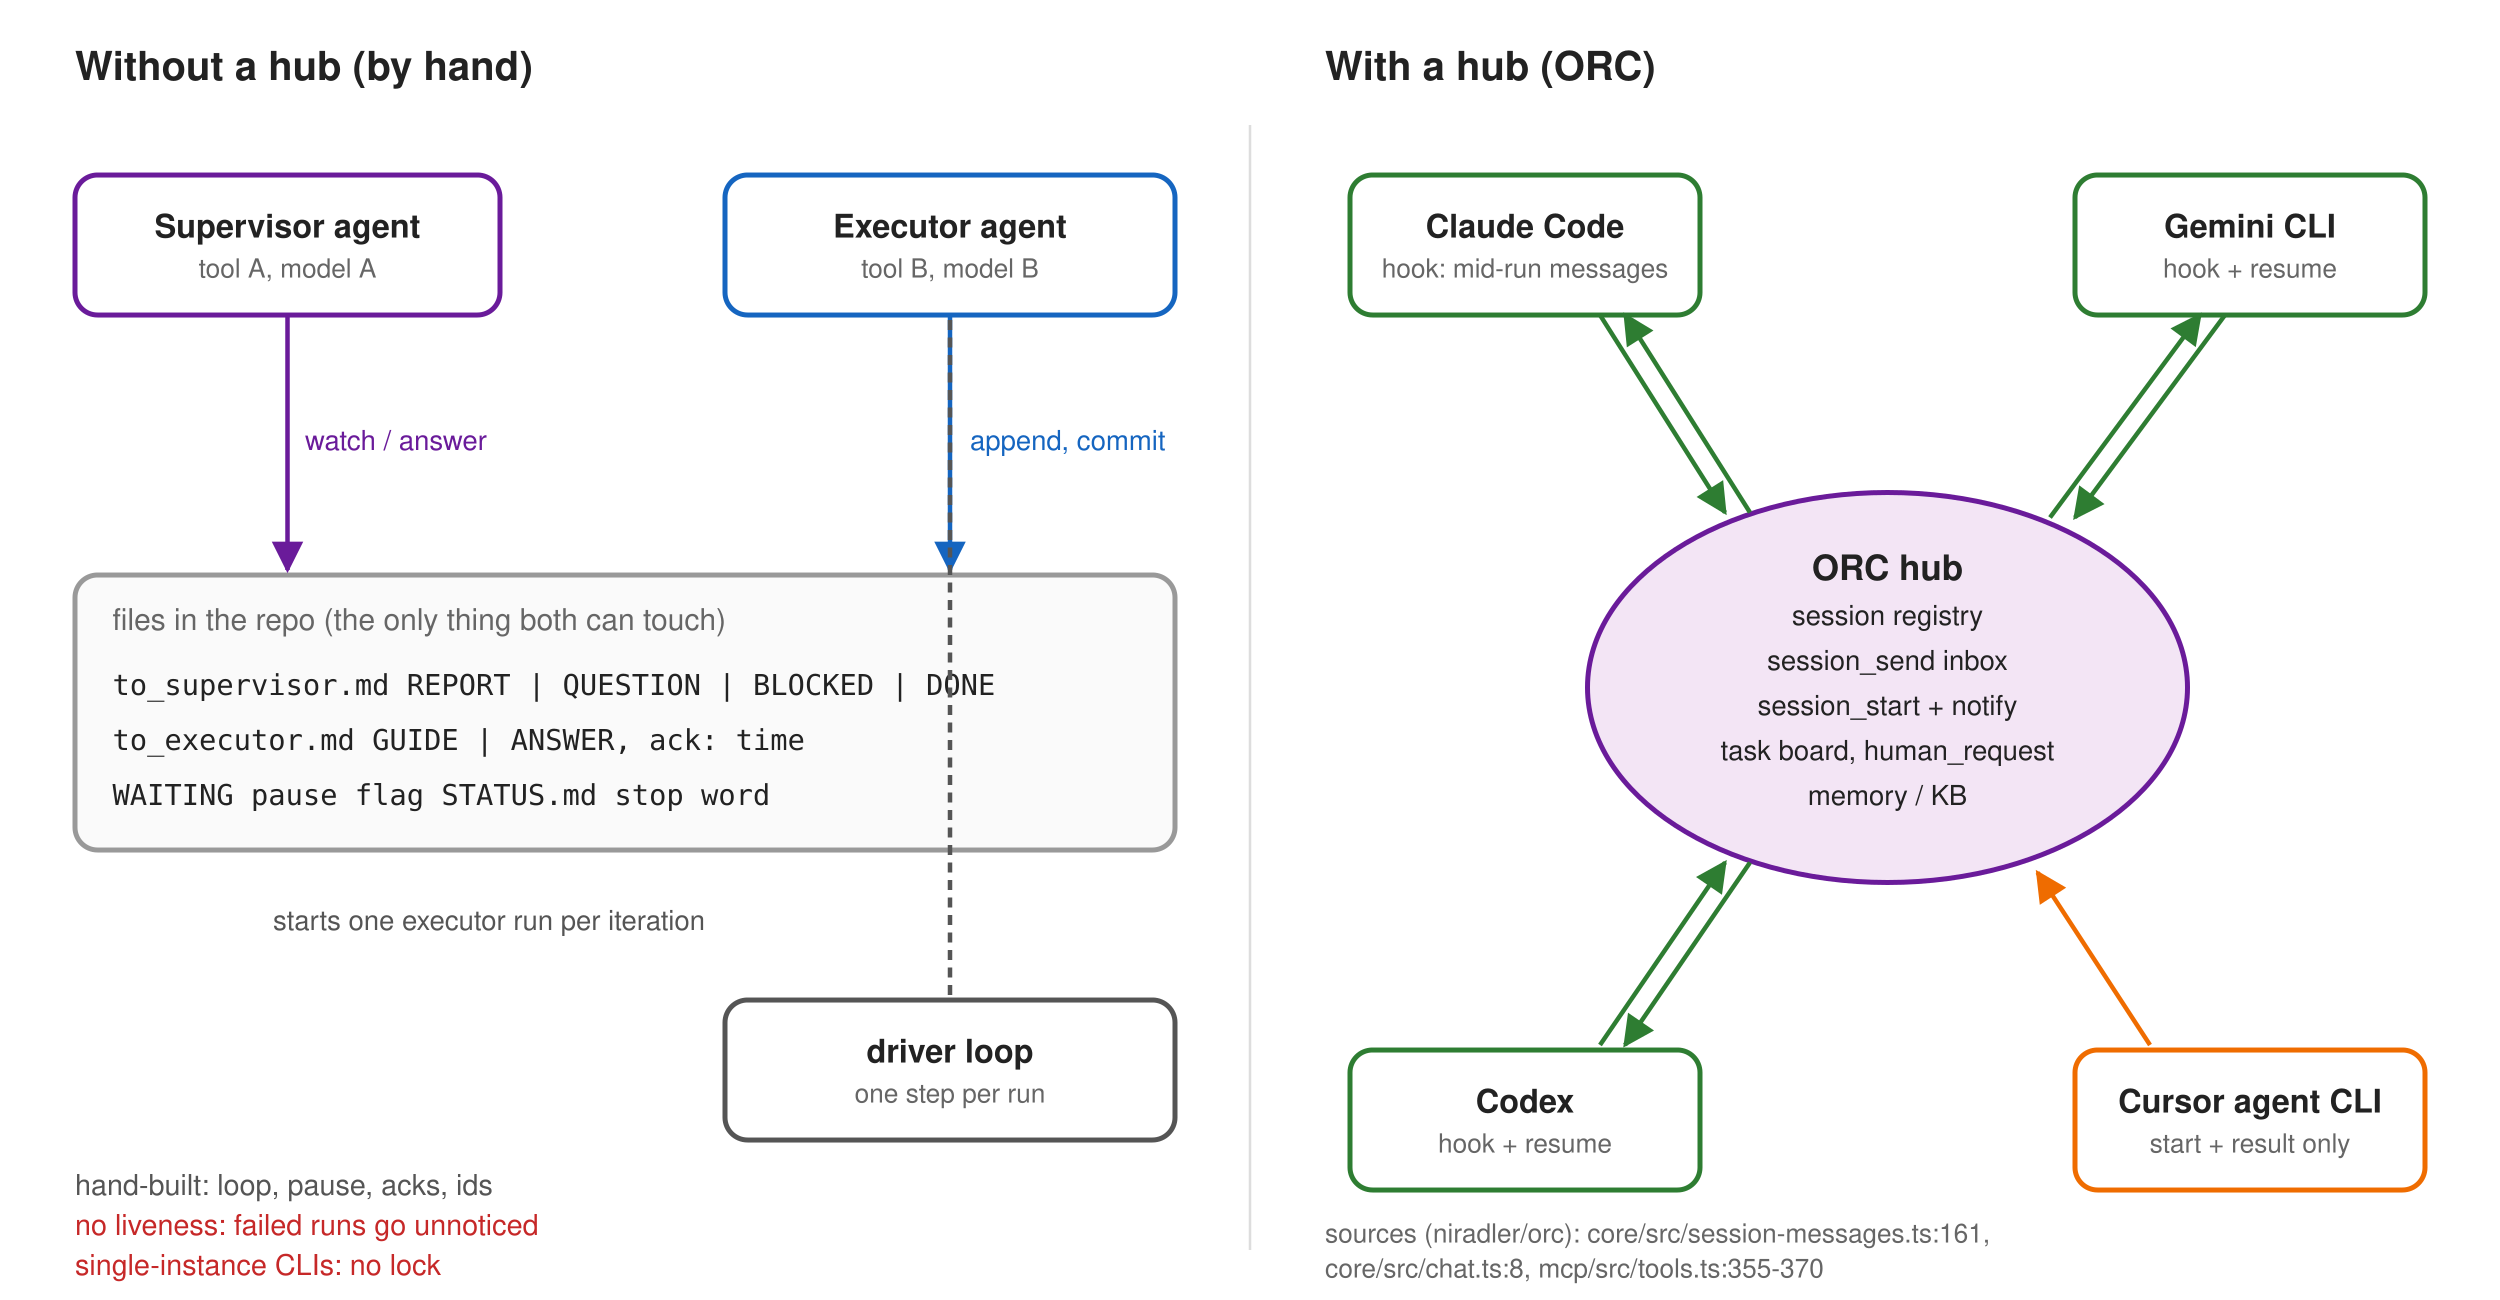
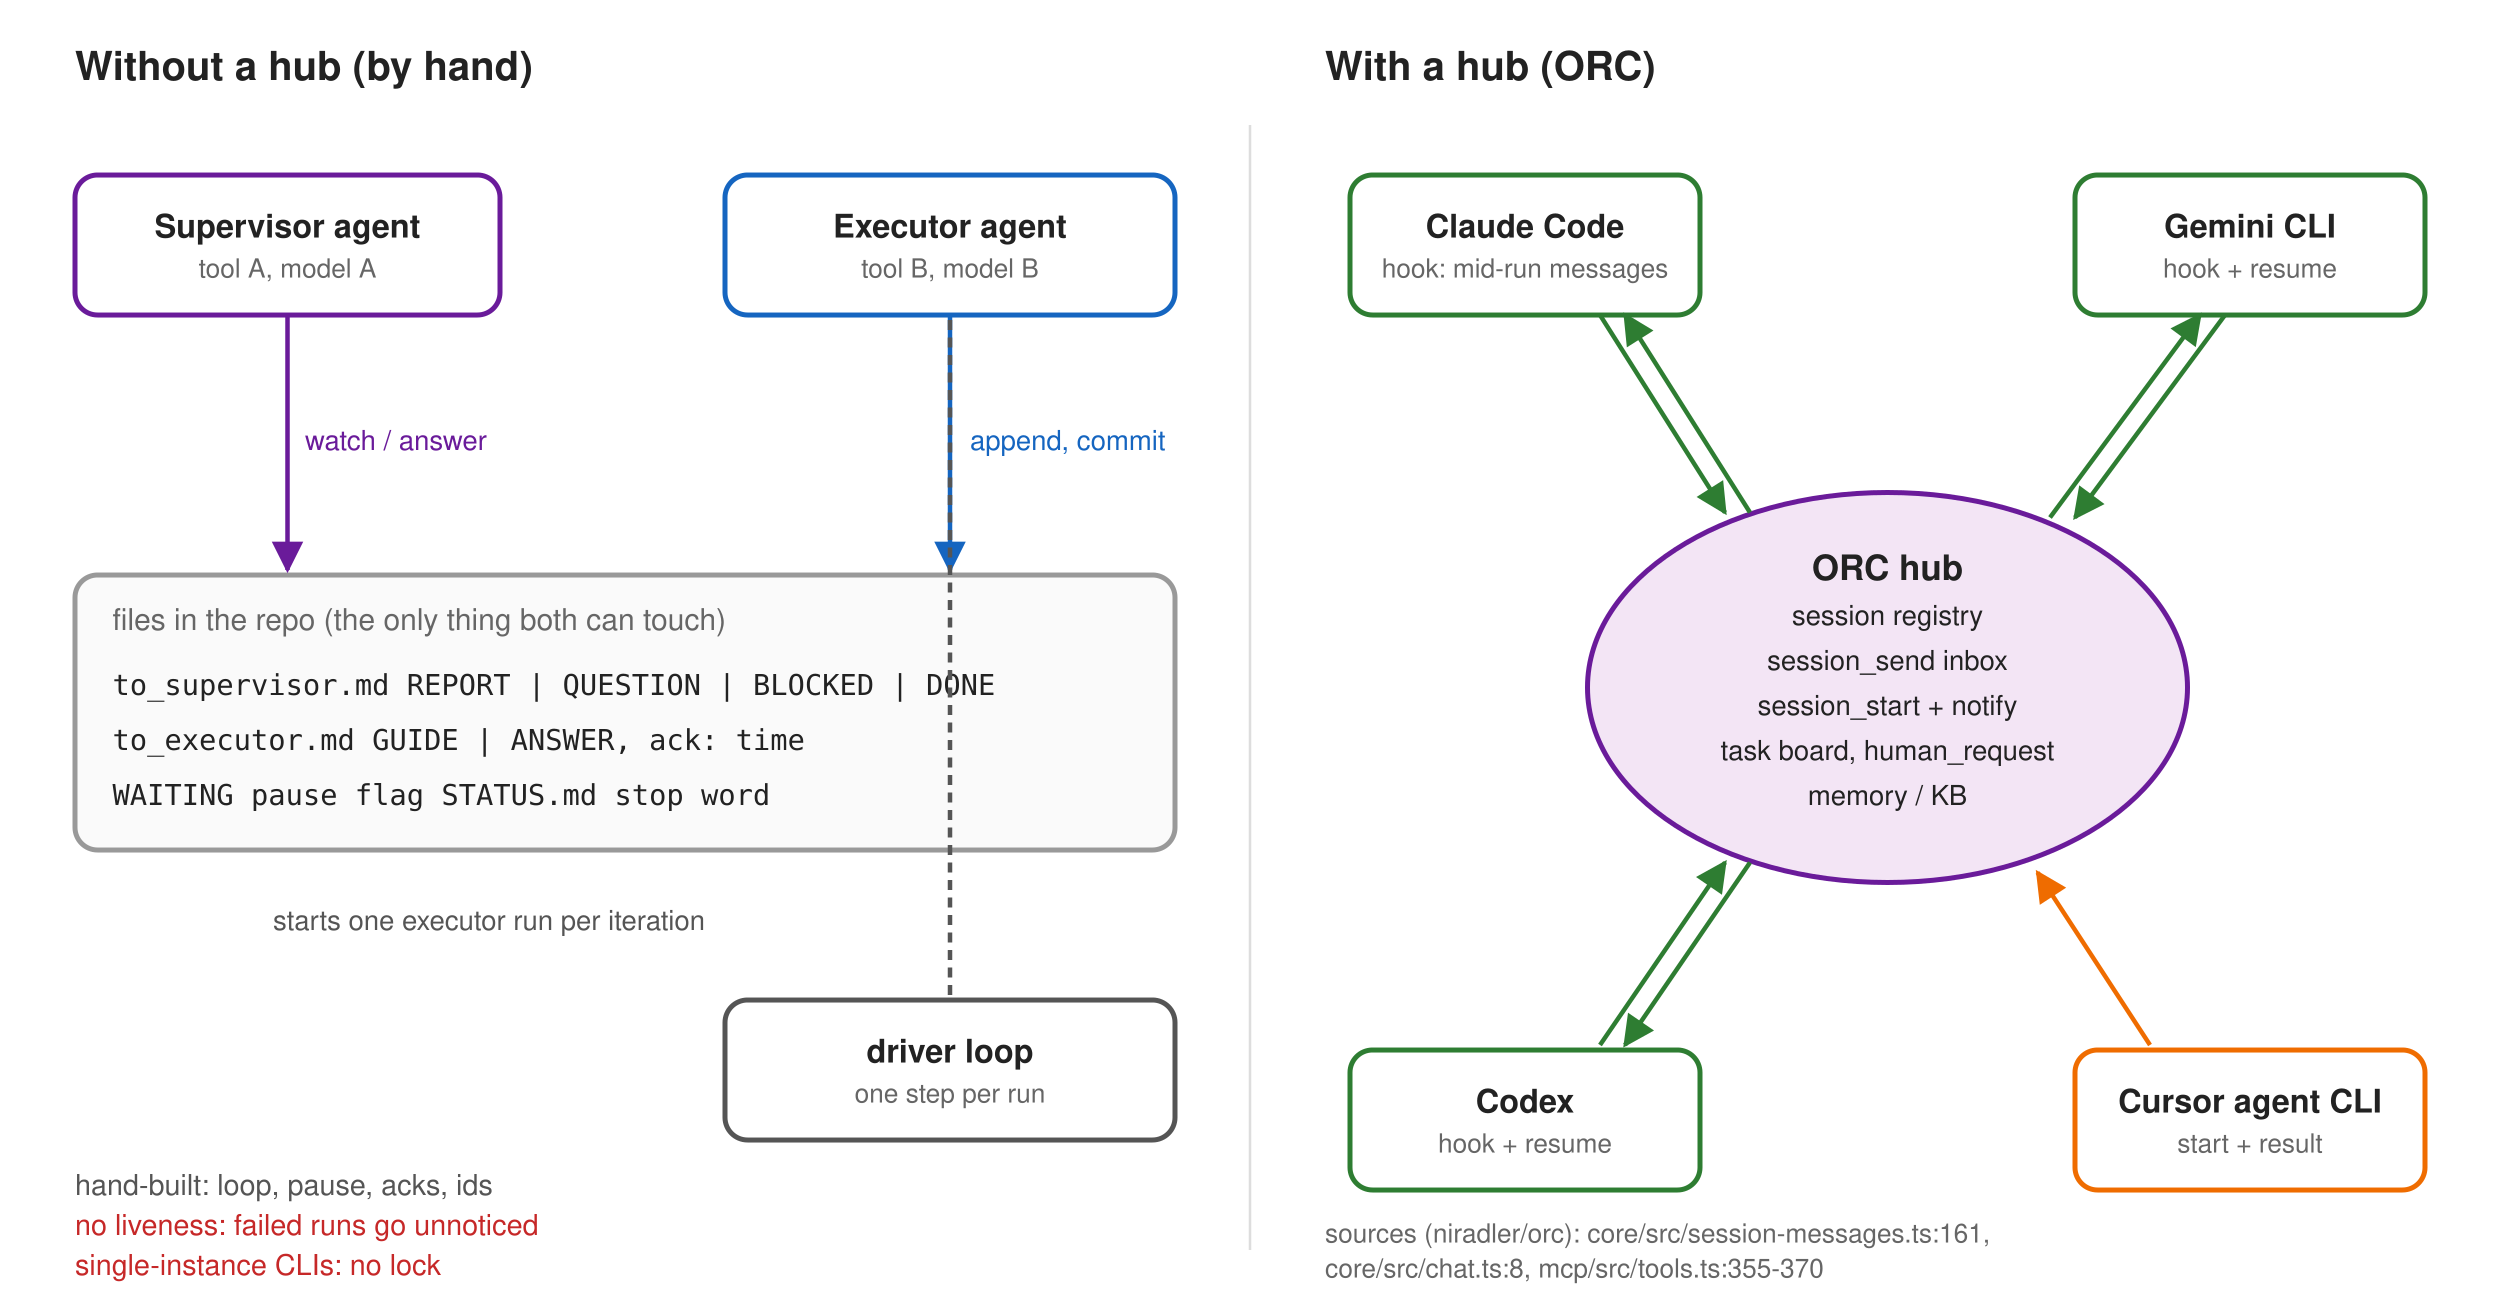
<svg xmlns="http://www.w3.org/2000/svg" viewBox="0 0 1000 520" font-family="-apple-system,Segoe UI,Helvetica,Arial,sans-serif">
  <defs>
    <marker id="a2e7d32" viewBox="0 0 10 10" refX="9" refY="5" markerWidth="7" markerHeight="7" orient="auto">
      <path d="M0,0 L10,5 L0,10 z" fill="#2e7d32" />
    </marker>
    <marker id="ac62828" viewBox="0 0 10 10" refX="9" refY="5" markerWidth="7" markerHeight="7" orient="auto">
      <path d="M0,0 L10,5 L0,10 z" fill="#c62828" />
    </marker>
    <marker id="a1565c0" viewBox="0 0 10 10" refX="9" refY="5" markerWidth="7" markerHeight="7" orient="auto">
      <path d="M0,0 L10,5 L0,10 z" fill="#1565c0" />
    </marker>
    <marker id="aef6c00" viewBox="0 0 10 10" refX="9" refY="5" markerWidth="7" markerHeight="7" orient="auto">
      <path d="M0,0 L10,5 L0,10 z" fill="#ef6c00" />
    </marker>
    <marker id="a6a1b9a" viewBox="0 0 10 10" refX="9" refY="5" markerWidth="7" markerHeight="7" orient="auto">
      <path d="M0,0 L10,5 L0,10 z" fill="#6a1b9a" />
    </marker>
    <marker id="a222" viewBox="0 0 10 10" refX="9" refY="5" markerWidth="7" markerHeight="7" orient="auto">
      <path d="M0,0 L10,5 L0,10 z" fill="#222" />
    </marker>
    <marker id="a666" viewBox="0 0 10 10" refX="9" refY="5" markerWidth="7" markerHeight="7" orient="auto">
      <path d="M0,0 L10,5 L0,10 z" fill="#666" />
    </marker>
  </defs>
  <rect width="1000" height="520" fill="#fff" />
  <line x1="500" y1="50" x2="500" y2="500" stroke="#ddd" />
  <text x="30" y="32" font-size="16" font-weight="600" fill="#222">Without a hub (by hand)</text>
  <text x="530" y="32" font-size="16" font-weight="600" fill="#222">With a hub (ORC)</text>
  <rect x="30" y="70" width="170" height="56" rx="9" fill="#fff" stroke="#6a1b9a" stroke-width="2" />
  <text x="115.0" y="95.0" text-anchor="middle" font-weight="600" font-size="13" fill="#222">Supervisor agent</text>
  <text x="115.0" y="111.0" text-anchor="middle" font-size="10.5" fill="#666">tool A, model A</text>
  <rect x="290" y="70" width="180" height="56" rx="9" fill="#fff" stroke="#1565c0" stroke-width="2" />
  <text x="380.0" y="95.0" text-anchor="middle" font-weight="600" font-size="13" fill="#222">Executor agent</text>
  <text x="380.0" y="111.0" text-anchor="middle" font-size="10.5" fill="#666">tool B, model B</text>
  <rect x="30" y="230" width="440" height="110" rx="9" fill="#fafafa" stroke="#999" stroke-width="2" />
  <text x="250.0" y="282.0" text-anchor="middle" font-weight="600" font-size="13" fill="#222" />
  <text x="250.0" y="298.0" text-anchor="middle" font-size="10.5" fill="#666" />
  <text x="45" y="252" font-size="12" fill="#666">files in the repo (the only thing both can touch)</text>
  <text x="45" y="278" font-size="11.5" font-family="Menlo,monospace" fill="#222">to_supervisor.md  REPORT | QUESTION | BLOCKED | DONE</text>
  <text x="45" y="300" font-size="11.5" font-family="Menlo,monospace" fill="#222">to_executor.md  GUIDE | ANSWER, ack: time</text>
  <text x="45" y="322" font-size="11.5" font-family="Menlo,monospace" fill="#222">WAITING  pause flag      STATUS.md  stop word</text>
  <rect x="290" y="400" width="180" height="56" rx="9" fill="#fff" stroke="#555" stroke-width="2" />
  <text x="380.0" y="425.0" text-anchor="middle" font-weight="600" font-size="13" fill="#222">driver loop</text>
  <text x="380.0" y="441.0" text-anchor="middle" font-size="10.5" fill="#666">one step per run</text>
  <line x1="115" y1="126" x2="115" y2="228" stroke="#6a1b9a" stroke-width="1.8" marker-end="url(#a6a1b9a)" />
  <text x="122" y="180" font-size="11" fill="#6a1b9a">watch / answer</text>
  <line x1="380" y1="126" x2="380" y2="228" stroke="#1565c0" stroke-width="1.8" marker-end="url(#a1565c0)" />
  <text x="388" y="180" font-size="11" fill="#1565c0">append, commit</text>
  <line x1="380" y1="398" x2="380" y2="128" stroke="#555" stroke-width="1.8" marker-end="url(#a555)" stroke-dasharray="4 3" />
  <text x="282" y="372" text-anchor="end" font-size="11" fill="#555">starts one executor run per iteration</text>
  <text x="30" y="478" font-size="11.5" fill="#555">hand-built: loop, pause, acks, ids</text>
  <text x="30" y="494" font-size="11.5" fill="#c62828">no liveness: failed runs go unnoticed</text>
  <text x="30" y="510" font-size="11.5" fill="#c62828">single-instance CLIs: no lock</text>
  <ellipse cx="755" cy="275" rx="120" ry="78" fill="#f3e5f5" stroke="#6a1b9a" stroke-width="2" />
  <text x="755" y="232" text-anchor="middle" font-size="14" font-weight="600" fill="#222">ORC hub</text>
  <text x="755" y="250" text-anchor="middle" font-size="11" font-weight="400" fill="#222">session registry</text>
  <text x="755" y="268" text-anchor="middle" font-size="11" font-weight="400" fill="#222">session_send inbox</text>
  <text x="755" y="286" text-anchor="middle" font-size="11" font-weight="400" fill="#222">session_start + notify</text>
  <text x="755" y="304" text-anchor="middle" font-size="11" font-weight="400" fill="#222">task board, human_request</text>
  <text x="755" y="322" text-anchor="middle" font-size="11" font-weight="400" fill="#222">memory / KB</text>
  <rect x="540" y="70" width="140" height="56" rx="9" fill="#fff" stroke="#2e7d32" stroke-width="2" />
  <text x="610.0" y="95.0" text-anchor="middle" font-weight="600" font-size="13" fill="#222">Claude Code</text>
  <text x="610.0" y="111.0" text-anchor="middle" font-size="10.5" fill="#666">hook: mid-run messages</text>
  <rect x="830" y="70" width="140" height="56" rx="9" fill="#fff" stroke="#2e7d32" stroke-width="2" />
  <text x="900.0" y="95.0" text-anchor="middle" font-weight="600" font-size="13" fill="#222">Gemini CLI</text>
  <text x="900.0" y="111.0" text-anchor="middle" font-size="10.5" fill="#666">hook + resume</text>
  <rect x="540" y="420" width="140" height="56" rx="9" fill="#fff" stroke="#2e7d32" stroke-width="2" />
  <text x="610.0" y="445.0" text-anchor="middle" font-weight="600" font-size="13" fill="#222">Codex</text>
  <text x="610.0" y="461.0" text-anchor="middle" font-size="10.5" fill="#666">hook + resume</text>
  <rect x="830" y="420" width="140" height="56" rx="9" fill="#fff" stroke="#ef6c00" stroke-width="2" />
  <text x="900.0" y="445.0" text-anchor="middle" font-weight="600" font-size="13" fill="#222">Cursor agent CLI</text>
-   <text x="900.0" y="461.0" text-anchor="middle" font-size="10.5" fill="#666">start + result only</text>
+   <text x="900.0" y="461.0" text-anchor="middle" font-size="10.5" fill="#666">start + result</text>
  <line x1="640" y1="126" x2="690" y2="205" stroke="#2e7d32" stroke-width="1.8" marker-end="url(#a2e7d32)" />
  <line x1="700" y1="205" x2="650" y2="126" stroke="#2e7d32" stroke-width="1.8" marker-end="url(#a2e7d32)" />
  <line x1="890" y1="126" x2="830" y2="207" stroke="#2e7d32" stroke-width="1.8" marker-end="url(#a2e7d32)" />
  <line x1="820" y1="207" x2="880" y2="126" stroke="#2e7d32" stroke-width="1.8" marker-end="url(#a2e7d32)" />
  <line x1="640" y1="418" x2="690" y2="345" stroke="#2e7d32" stroke-width="1.8" marker-end="url(#a2e7d32)" />
  <line x1="700" y1="345" x2="650" y2="418" stroke="#2e7d32" stroke-width="1.8" marker-end="url(#a2e7d32)" />
  <line x1="860" y1="418" x2="815" y2="349" stroke="#ef6c00" stroke-width="1.8" marker-end="url(#aef6c00)" />
  <text x="530" y="497" font-size="10.5" fill="#666">sources (niradler/orc): core/src/session-messages.ts:161,</text>
  <text x="530" y="511" font-size="10.5" fill="#666">core/src/chat.ts:8, mcp/src/tools.ts:355-370</text>
</svg>
